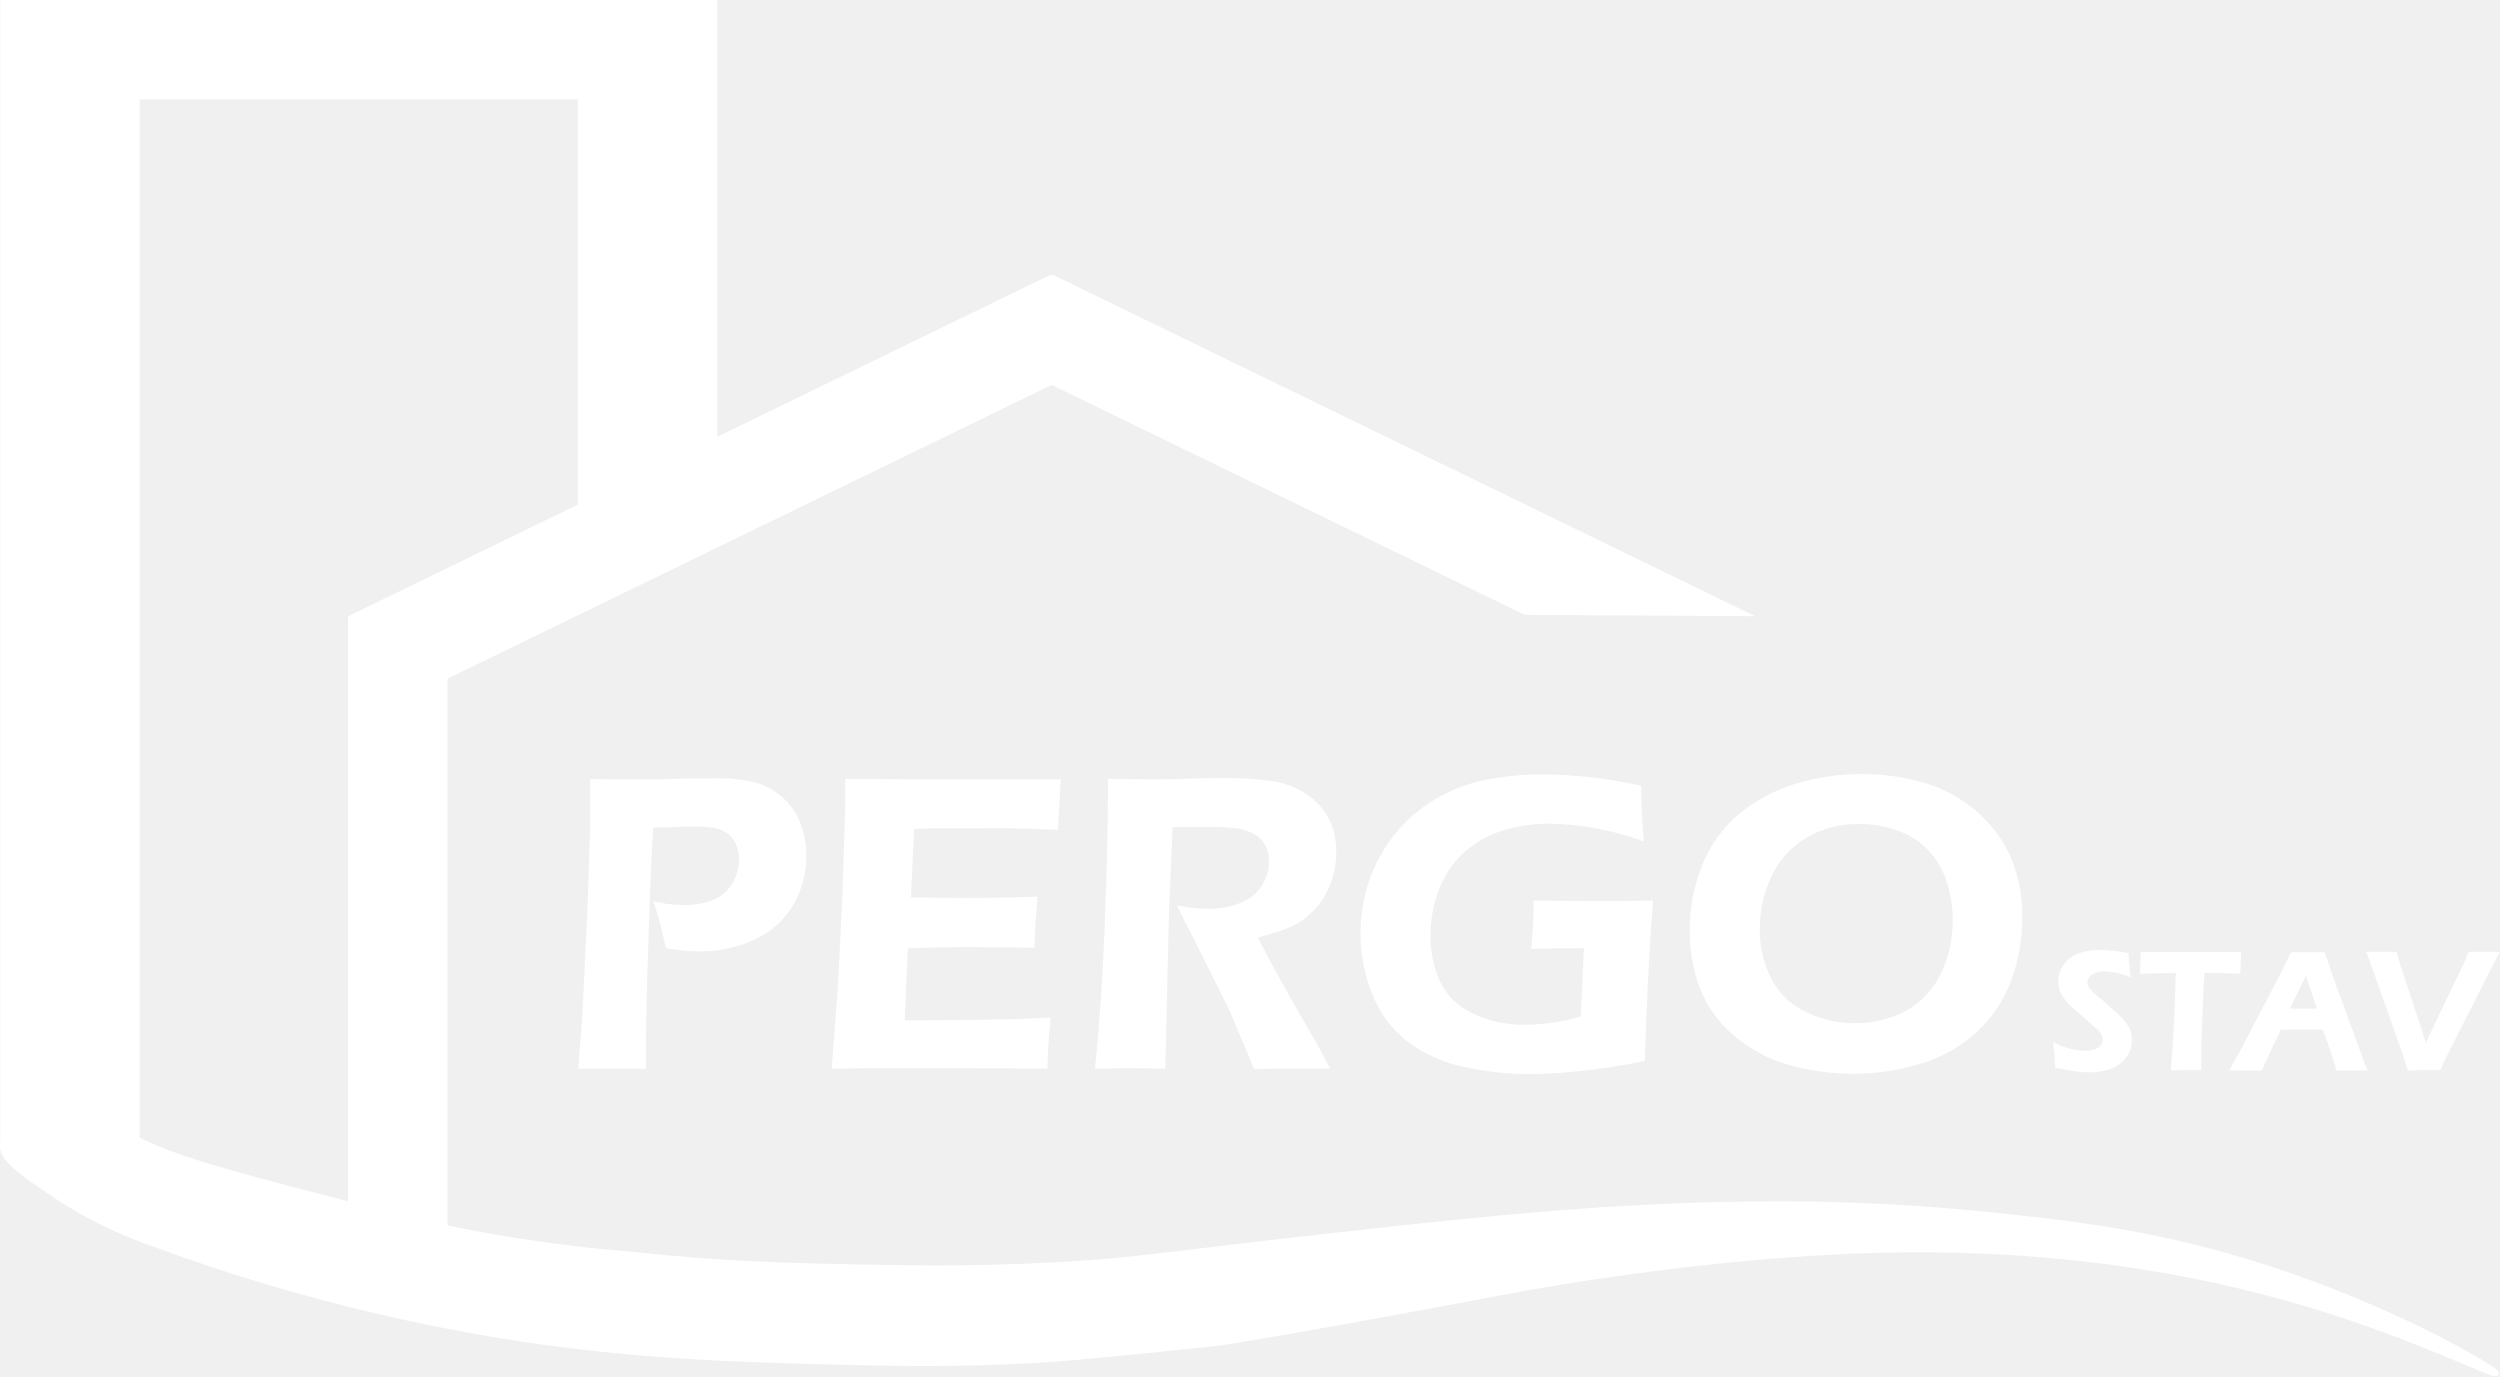
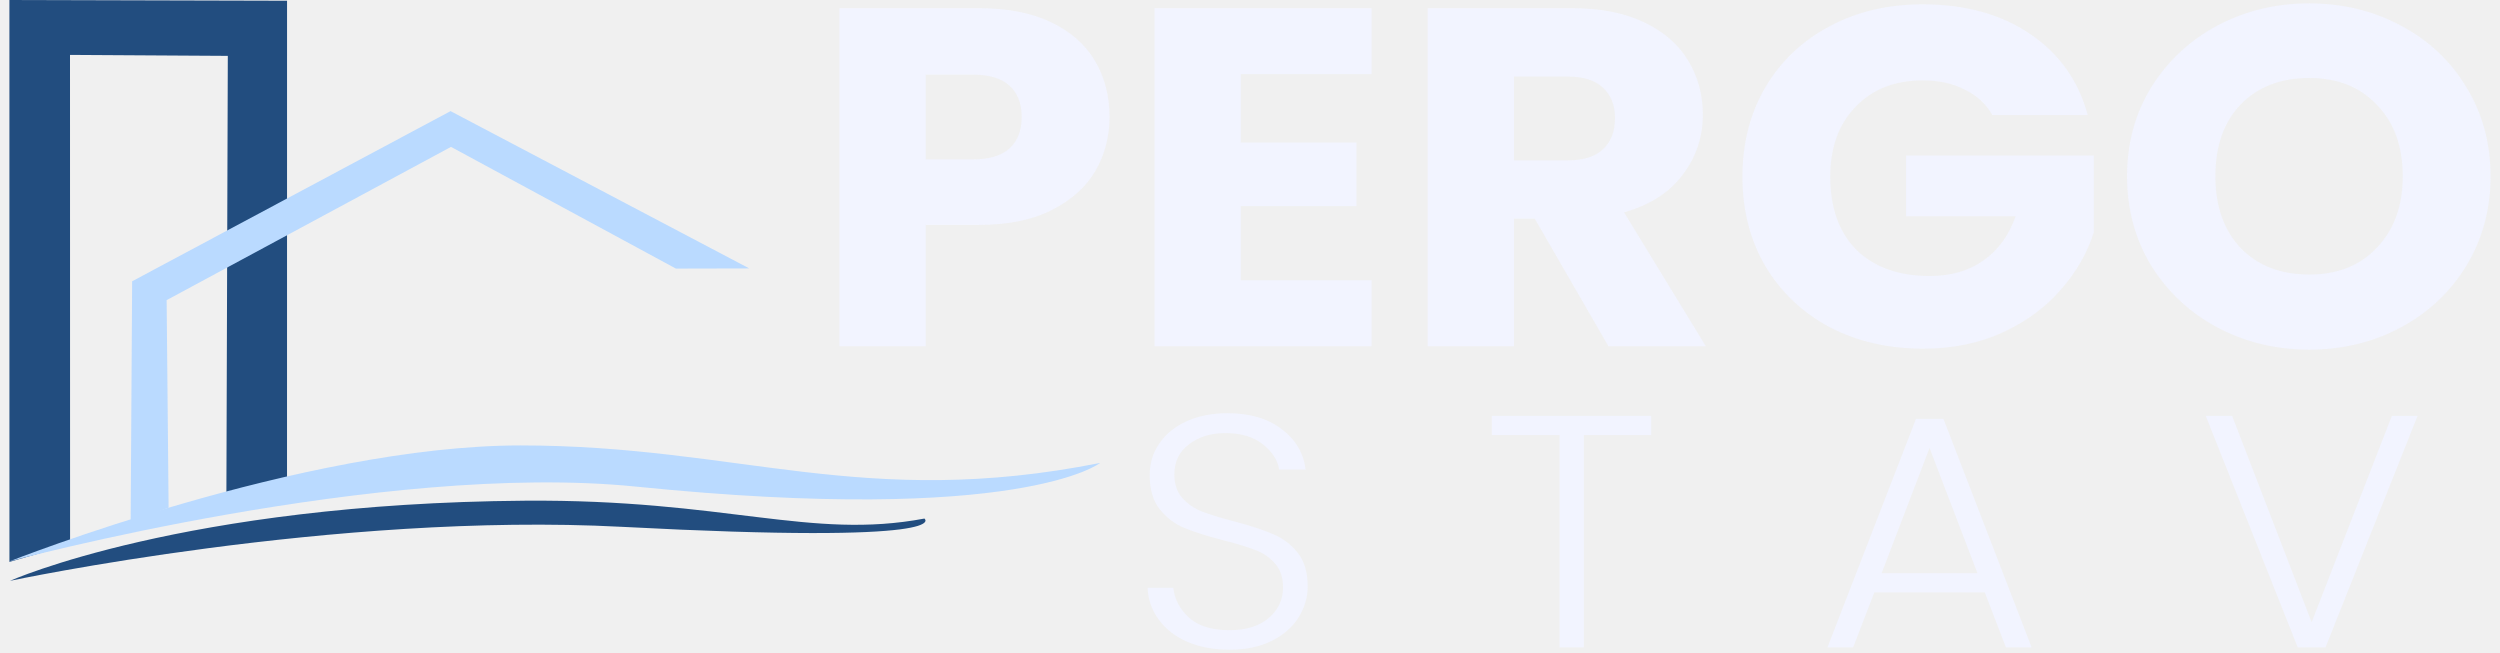
- <svg xmlns="http://www.w3.org/2000/svg" viewBox="0 0 354.19 195">
-   <defs>
-     <style>.cls-1,.cls-2,.cls-3,.cls-4{fill:#fff;}.cls-2,.cls-3,.cls-4{stroke:#fff;stroke-miterlimit:10;}.cls-2{stroke-width:0.79px;}.cls-3{stroke-width:0.49px;}.cls-4{stroke-width:0.74px;}</style>
-   </defs>
-   <g id="Layer_2" data-name="Layer 2">
-     <g id="Layer_3" data-name="Layer 3">
-       <polygon class="cls-1" points="0.03 162.74 0.03 146.37 0.03 145.74 0.03 0 19.79 0 19.79 157.21 19.79 162.74 0.03 162.74" />
-       <rect class="cls-1" x="81.86" width="19.76" height="74.85" />
-       <rect class="cls-1" x="16.47" width="67.25" height="14.07" />
-       <path class="cls-2" d="M82.35,151l.54-7,.75-15.48L84,117.32c0-1,0-2,0-3.1q0-1.14,0-3.45,3.81.06,6.2.06c1.28,0,3,0,5.32-.09s4.07-.08,5.4-.08a22.41,22.41,0,0,1,6.06.59,9.82,9.82,0,0,1,3.61,2,9.16,9.16,0,0,1,2.36,3.33,12.39,12.39,0,0,1,.89,4.69,12.93,12.93,0,0,1-1.92,6.92,11.87,11.87,0,0,1-5.33,4.64A18.23,18.23,0,0,1,99,134.4a24.07,24.07,0,0,1-4.33-.42c-.44-2-.93-4-1.49-5.75a17.66,17.66,0,0,0,3.66.39,11.39,11.39,0,0,0,4.29-.74,6.07,6.07,0,0,0,2.89-2.41,6.82,6.82,0,0,0,1.07-3.76,5.64,5.64,0,0,0-.45-2.27,4,4,0,0,0-1.3-1.65,5,5,0,0,0-1.87-.84,14.64,14.64,0,0,0-2.93-.22c-1.12,0-2.24,0-3.37.06s-2.13.06-3,.06q-.35,5.78-.53,11.06l-.36,11.26q-.16,6-.17,8.79c0,.71,0,1.73,0,3.07L86.83,151Z" />
-       <path class="cls-2" d="M118.26,151l.86-11.3.63-13.06.39-11.89v-4q7.36.06,15.37.06l5.73,0,8.63,0-.36,6.37-2.84-.14c-.77,0-1.85-.07-3.22-.09s-2.78,0-4.21,0h-6c-.91,0-2.28,0-4.11.11l-.48,10.47q4.08.07,8.24.08c1.91,0,5.13,0,9.67-.17q-.24,2.69-.41,6.43l-9.14-.09c-2.34,0-5.27.06-8.77.17l-.48,11,3.28,0,6.57-.06,6.47-.11,4.33-.21Q148.1,148,148,151q-7.77-.06-14-.06l-9.82,0Z" />
-       <path class="cls-2" d="M155.57,151q.9-8.79,1.35-20.2t.45-20.06q3.57.06,6,.06c1.73,0,3.43,0,5.09-.09s3.42-.08,5.27-.08a44.29,44.29,0,0,1,6.19.38,11.59,11.59,0,0,1,4.85,1.77,8.88,8.88,0,0,1,3.14,3.36,9.78,9.78,0,0,1,1,4.6,12.34,12.34,0,0,1-.38,3.14,11.46,11.46,0,0,1-1.15,2.8,9.85,9.85,0,0,1-1.81,2.3,11.09,11.09,0,0,1-2.07,1.57,12.39,12.39,0,0,1-2.35,1c-.87.28-2,.61-3.52,1l2,3.89q1,1.86,3.73,6.66l3,5.22c.16.28.63,1.17,1.43,2.69L183,151c-1,0-2.64,0-5.06.06l-3.3-7.85c-.58-1.19-1.28-2.61-2.09-4.24l-3.6-7.17c-.36-.67-.86-1.67-1.5-3a20.81,20.81,0,0,0,3.65.36,12.87,12.87,0,0,0,4.69-.83,6.7,6.7,0,0,0,4.39-6.31,5.36,5.36,0,0,0-.49-2.3,4.25,4.25,0,0,0-1.66-1.8,6.79,6.79,0,0,0-2.77-.94,25.14,25.14,0,0,0-3.23-.21l-2.45,0c-1,0-2.3,0-3.82,0l-.53,12.12L164.71,151l-4.63-.06Z" />
-       <path class="cls-2" d="M217.68,128c2.74,0,5.37.05,7.88.05,3.28,0,6,0,8.2-.05Q233,137.9,232.65,150c-3.3.65-6.29,1.1-9,1.37s-4.94.4-6.81.4a41,41,0,0,1-9.74-1.1,19.45,19.45,0,0,1-7.59-3.53,15.41,15.41,0,0,1-4.73-6.45,22.08,22.08,0,0,1-1.63-8.45,22.46,22.46,0,0,1,1.21-7.34,21.39,21.39,0,0,1,3.58-6.49,20.73,20.73,0,0,1,5.73-4.91,22.31,22.31,0,0,1,7.14-2.68,42.44,42.44,0,0,1,8-.72,67.67,67.67,0,0,1,13.31,1.53q0,3.34.33,7a41.1,41.1,0,0,0-12.74-2.33,22.8,22.8,0,0,0-6.94,1,15,15,0,0,0-5.64,3.2,14,14,0,0,0-3.62,5.37,18.29,18.29,0,0,0-1.23,6.62,15.81,15.81,0,0,0,1.41,6.8,9.9,9.9,0,0,0,4.76,4.64,17.13,17.13,0,0,0,7.67,1.65,28.69,28.69,0,0,0,3.73-.28,27.93,27.93,0,0,0,4.48-1l.49-10.35-2.36,0c-1.34,0-3,0-5.08.09C217.59,131.44,217.68,129.42,217.68,128Z" />
-       <path class="cls-2" d="M263.94,110.07a29.76,29.76,0,0,1,8.53,1.21,19.16,19.16,0,0,1,7.25,3.93,17.92,17.92,0,0,1,4.78,6.36,20.76,20.76,0,0,1,1.61,8.46,25.15,25.15,0,0,1-1.52,8.69,18.19,18.19,0,0,1-4.72,7.13,19.88,19.88,0,0,1-7.77,4.44,32.49,32.49,0,0,1-18.8.12,19.76,19.76,0,0,1-7.58-4.16,16.35,16.35,0,0,1-4.56-6.5,22.66,22.66,0,0,1-1.37-7.95,23.78,23.78,0,0,1,1.72-9,17.69,17.69,0,0,1,5-7.07,22.88,22.88,0,0,1,7.79-4.25A31.09,31.09,0,0,1,263.94,110.07Zm-.48,6.28a14.68,14.68,0,0,0-7.85,2.05,12.87,12.87,0,0,0-5,5.6,17.75,17.75,0,0,0-1.69,7.68,15.57,15.57,0,0,0,1.63,7.07,10.89,10.89,0,0,0,5,4.92,16.36,16.36,0,0,0,12.92.69,12.08,12.08,0,0,0,4.64-3.05,13,13,0,0,0,2.94-4.94,18.39,18.39,0,0,0,1-6,17.8,17.8,0,0,0-.88-5.61,12,12,0,0,0-2.73-4.61,11.38,11.38,0,0,0-4.46-2.86A16.26,16.26,0,0,0,263.46,116.35Z" />
-       <path class="cls-3" d="M291.42,151.06c-.07-1.21-.15-2.2-.25-3a10.31,10.31,0,0,0,4.24,1.06,4.46,4.46,0,0,0,1.43-.23,2,2,0,0,0,1-.66,1.53,1.53,0,0,0,.32-.94,1.7,1.7,0,0,0-.15-.73,3.36,3.36,0,0,0-.76-.92q-.69-.66-2.43-2.16c-.56-.48-.94-.83-1.16-1a9.08,9.08,0,0,1-1.09-1.23,3.68,3.68,0,0,1-.55-1.08,3.85,3.85,0,0,1,.46-3.24,4.12,4.12,0,0,1,1.87-1.54,7.74,7.74,0,0,1,3.14-.56,20,20,0,0,1,3.84.42c0,.83.12,1.77.24,2.84a9.55,9.55,0,0,0-3.43-.72,3.24,3.24,0,0,0-1.91.53,1.54,1.54,0,0,0-.74,1.24,2,2,0,0,0,.05.4,2,2,0,0,0,.16.4,2.58,2.58,0,0,0,.37.51,5.58,5.58,0,0,0,.77.74c.34.29.64.51.88.69l1.47,1.33c.37.31.71.62,1,.91a9.15,9.15,0,0,1,.75.85,4.74,4.74,0,0,1,.5.77,3.52,3.52,0,0,1,.36,1.58,4.07,4.07,0,0,1-.47,1.89,4,4,0,0,1-1.33,1.46,5.64,5.64,0,0,1-1.91.79,10.32,10.32,0,0,1-2.2.22,13.4,13.4,0,0,1-1.77-.13C293.41,151.47,292.52,151.3,291.42,151.06Z" />
-       <path class="cls-3" d="M307.82,151.4l.26-3.48.27-5.18.16-5.11H306.9l-.73,0-2.75.08c.06-1.14.09-2,.1-2.61l7.19,0h6.57q-.12,1.69-.12,2.61c-1.44-.07-2.82-.11-4.14-.11h-.92l-.14,2.18-.34,8.38,0,1.4c0,.58,0,1.19,0,1.81l-1.81,0Z" />
-       <path class="cls-3" d="M316.26,151.4q1.25-2.19,2.91-5.42l3.14-6q1.47-2.79,2.43-4.83l2.2,0,2.22,0,1.7,4.87,3.7,10.09.52,1.31-1.79,0-2.08,0c-.19-.7-.49-1.66-.9-2.86s-.76-2.17-1.05-2.92H323q-1.39,2.83-2.72,5.78l-1.94,0Zm7.79-8.26h4.56l-1.87-5.52-1,2Z" />
-       <path class="cls-3" d="M341.28,151.4l-.45-1.5-.79-2.28L337.72,141l-2.12-5.91,2,0,1.75,0,.37,1.32c.08.27.2.64.35,1.1l2.89,8.74c.18.56.4,1.31.68,2.23l.65-1.46c.16-.35.48-1.05,1-2.09l3.76-7.85c.11-.23.22-.48.33-.73l.52-1.26,2,0,1.87,0-1,1.91-6.52,12.87-.69,1.49-2.08,0Z" />
-       <rect class="cls-1" x="49.3" y="87.42" width="14.1" height="93.32" />
-       <rect class="cls-1" x="46.89" y="62.39" width="110.67" height="14.1" transform="translate(-20.07 51.68) rotate(-25.93)" />
-       <polygon class="cls-1" points="248.64 87.3 149.11 38.91 142.94 51.59 216.04 87.12 248.64 87.3" />
-       <path class="cls-4" d="M.43,162.11c-.59,1.91,3.26,4.47,7.12,7.06a60.42,60.42,0,0,0,14.35,7.11,266.4,266.4,0,0,0,48.61,12.88c18.66,3.07,33.56,3.44,49.22,3.84,6.39.16,16.79.39,28.17-.35,5.68-.37,14.85-1.31,24.43-2.33h0c1.78-.25,5.06-.72,20.21-3.46,19.26-3.49,21.3-4.05,28.94-5.28,11.4-1.84,21.17-2.89,26.67-3.37,14-1.21,46.51-3.91,82.29,7.65,13.71,4.42,23,9.22,23.24,8.73s-15.43-9.85-35.61-15.92c-14-4.22-25.2-5.43-37-6.65a291.79,291.79,0,0,0-36.56-1.36c-1.92,0-3.84.08-6,.16-15.53.59-29.09,1.83-61.3,5.57-16.83,2-17.75,2.14-22.51,2.48-13.67,1-24.23.81-32.61.65-9.64-.19-19.64-.38-33.08-1.85a208.74,208.74,0,0,1-36.95-6.38c-17.25-4.46-25.87-6.68-31.12-9.18a24.48,24.48,0,0,0-6.79-2.1C10.92,159.48,1.27,159.44.43,162.11Z" />
+ <svg xmlns="http://www.w3.org/2000/svg" stroke-miterlimit="10" style="fill-rule:nonzero;clip-rule:evenodd;stroke-linecap:round;stroke-linejoin:round;" version="1.1" viewBox="0 0 1080 281.846" xml:space="preserve">
+   <defs />
+   <clipPath id="ArtboardFrame">
+     <rect height="281.846" width="1080" x="0" y="0" />
+   </clipPath>
+   <g clip-path="url(#ArtboardFrame)" id="0184bebb-2018-4bac-9767-8a4d5d1015c3">
+     <path d="M0 0L1080 0L1080 0L1080 1080L1080 1080L0 1080L0 1080L0 0L0 0Z" fill="#ffffff" fill-rule="nonzero" opacity="0" stroke="none" />
+   </g>
+   <g id="Untitled">
+     <g opacity="1">
+       <path d="M4.076 242.753L4.066 0L124.008 0.324L123.992 215.45L97.796 214.913L98.413 24.138L30.24 23.717L30.276 235.199L4.076 242.753Z" fill="#224d7f" fill-rule="nonzero" opacity="1" stroke="none" />
+       <path d="M56.442 225.398L57.083 121.513L194.64 48.002L323.681 115.96L291.993 116.033L194.833 63.454L71.987 129.658L72.84 219.314L56.442 225.398Z" fill="#badaff" fill-rule="nonzero" opacity="1" stroke="none" />
+       <path d="M4.066 242.521C4.066 242.521 130.747 192.426 224.906 192.426C319.064 192.426 372.946 220.342 475.237 199.99C475.237 199.99 441.279 227.088 274.705 210.211C165.411 199.137 4.066 242.521 4.066 242.521Z" fill="#badaff" fill-rule="nonzero" opacity="1" stroke="none" />
+       <path d="M4.295 250.93C4.295 250.93 79.285 217.441 226.777 216.301C313.636 215.632 350.07 233.297 399.345 224.017C399.345 224.017 414.758 235.292 268.595 227.586C144.779 221.057 4.295 250.93 4.295 250.93Z" fill="#224d7f" fill-rule="nonzero" opacity="1" stroke="none" />
+       <path d="M531.169 280.675C524.269 280.675 518.169 279.531 512.868 277.241C507.668 274.952 503.567 271.756 500.567 267.654C497.567 263.552 495.967 258.973 495.767 253.917L506.868 253.917C507.368 258.783 509.618 263.075 513.619 266.795C517.618 270.421 523.469 272.233 531.169 272.233C538.271 272.233 543.871 270.516 547.972 267.082C552.172 263.552 554.271 259.116 554.271 253.774C554.271 249.482 553.121 246.048 550.822 243.472C548.521 240.801 545.671 238.846 542.27 237.606C538.871 236.27 534.171 234.839 528.17 233.313C521.169 231.5 515.618 229.735 511.518 228.019C507.417 226.302 503.917 223.63 501.017 220.006C498.116 216.381 496.668 211.467 496.668 205.267C496.668 200.117 498.067 195.538 500.867 191.53C503.668 187.428 507.618 184.233 512.718 181.944C517.819 179.655 523.67 178.509 530.27 178.509C539.971 178.509 547.771 180.799 553.672 185.378C559.673 189.861 563.123 195.681 564.023 202.834L552.622 202.834C551.921 198.733 549.571 195.108 545.571 191.96C541.571 188.717 536.171 187.096 529.369 187.096C523.069 187.096 517.819 188.717 513.619 191.96C509.418 195.108 507.318 199.448 507.318 204.981C507.318 209.179 508.468 212.565 510.769 215.141C513.069 217.716 515.918 219.672 519.319 221.007C522.819 222.343 527.519 223.773 533.42 225.3C540.22 227.112 545.721 228.925 549.922 230.737C554.122 232.454 557.672 235.126 560.573 238.75C563.473 242.374 564.923 247.24 564.923 253.345C564.923 258.019 563.622 262.455 561.022 266.652C558.422 270.849 554.572 274.236 549.472 276.812C544.372 279.388 538.271 280.675 531.169 280.675ZM713.323 179.655L713.323 187.953L684.223 187.953L684.223 279.673L673.722 279.673L673.722 187.953L644.469 187.953L644.469 179.655L713.323 179.655ZM857.417 255.921L809.713 255.921L800.561 279.673L789.46 279.673L827.714 180.942L839.565 180.942L877.668 279.673L866.567 279.673L857.417 255.921ZM854.266 247.622L833.564 193.534L812.862 247.622L854.266 247.622ZM1044.39 179.655L1004.63 279.673L992.632 279.673L952.879 179.655L964.28 179.655L998.632 268.798L1033.29 179.655L1044.39 179.655Z" fill="#f2f4ff" fill-rule="nonzero" opacity="1" stroke="none" />
+       <path d="M479.321 50.554C479.321 59.016 477.285 66.784 473.213 73.857C469.142 80.793 462.888 86.411 454.454 90.711C446.019 95.011 435.549 97.161 423.043 97.161L399.921 97.161L399.921 149.594L362.62 149.594L362.62 3.532L423.043 3.532C435.259 3.532 445.583 5.543 454.017 9.566C462.452 13.588 468.777 19.137 472.995 26.211C477.212 33.285 479.321 41.4 479.321 50.554ZM420.207 68.864C427.332 68.864 432.64 67.269 436.13 64.079C439.621 60.888 441.366 56.38 441.366 50.554C441.366 44.729 439.621 40.221 436.13 37.03C432.64 33.84 427.332 32.245 420.207 32.245L399.921 32.245L399.921 68.864L420.207 68.864ZM536.04 32.037L536.04 61.582L585.992 61.582L585.992 89.046L536.04 89.046L536.04 121.088L592.536 121.088L592.536 149.594L498.739 149.594L498.739 3.532L592.536 3.532L592.536 32.037L536.04 32.037ZM694.843 149.594L662.996 94.456L654.053 94.456L654.053 149.594L616.752 149.594L616.752 3.532L679.356 3.532C691.425 3.532 701.68 5.543 710.114 9.566C718.693 13.588 725.088 19.137 729.309 26.211C733.524 33.146 735.637 40.914 735.637 49.514C735.637 59.224 732.725 67.893 726.909 75.522C721.236 83.151 712.801 88.561 701.604 91.751L736.94 149.594L694.843 149.594ZM654.053 69.281L677.175 69.281C684.01 69.281 689.099 67.685 692.444 64.495C695.934 61.304 697.677 56.796 697.677 50.971C697.677 45.422 695.934 41.053 692.444 37.862C689.099 34.672 684.01 33.077 677.175 33.077L654.053 33.077L654.053 69.281ZM860.7 49.722C857.938 44.867 853.935 41.192 848.698 38.695C843.612 36.059 837.578 34.742 830.596 34.742C818.526 34.742 808.857 38.556 801.588 46.185C794.312 53.675 790.678 63.732 790.678 76.354C790.678 89.809 794.463 100.351 802.018 107.98C809.73 115.47 820.271 119.216 833.65 119.216C842.815 119.216 850.519 116.996 856.772 112.557C863.168 108.119 867.826 101.738 870.73 93.416L823.401 93.416L823.401 67.2L904.545 67.2L904.545 100.282C901.783 109.159 897.05 117.412 890.362 125.042C883.822 132.67 875.455 138.843 865.282 143.559C855.102 148.276 843.612 150.633 830.814 150.633C815.689 150.633 802.167 147.512 790.242 141.27C778.465 134.89 769.227 126.081 762.537 114.846C755.998 103.611 752.725 90.78 752.725 76.354C752.725 61.929 755.998 49.098 762.537 37.862C769.227 26.488 778.465 17.68 790.242 11.438C802.018 5.058 815.471 1.867 830.596 1.867C848.917 1.867 864.335 6.098 876.84 14.559C889.489 23.021 897.856 34.742 901.926 49.722L860.7 49.722ZM997.628 151.049C983.226 151.049 969.99 147.859 957.922 141.479C946.003 135.099 936.477 126.221 929.351 114.846C922.368 103.334 918.877 90.434 918.877 76.146C918.877 61.859 922.368 49.029 929.351 37.654C936.477 26.28 946.003 17.403 957.922 11.022C969.99 4.642 983.226 1.451 997.628 1.451C1012.02 1.451 1025.18 4.642 1037.11 11.022C1049.18 17.403 1058.63 26.28 1065.46 37.654C1072.44 49.029 1075.93 61.859 1075.93 76.146C1075.93 90.434 1072.44 103.334 1065.46 114.846C1058.48 126.221 1049.03 135.099 1037.11 141.479C1025.18 147.859 1012.02 151.049 997.628 151.049ZM997.628 118.592C1009.84 118.592 1019.58 114.708 1026.85 106.939C1034.27 99.172 1037.98 88.908 1037.98 76.146C1037.98 63.246 1034.27 52.982 1026.85 45.353C1019.58 37.585 1009.84 33.701 997.628 33.701C985.264 33.701 975.378 37.516 967.959 45.145C960.69 52.774 957.049 63.108 957.049 76.146C957.049 89.046 960.69 99.38 967.959 107.148C975.378 114.776 985.264 118.592 997.628 118.592Z" fill="#f2f4ff" fill-rule="nonzero" opacity="0.97" stroke="none" />
    </g>
  </g>
</svg>
